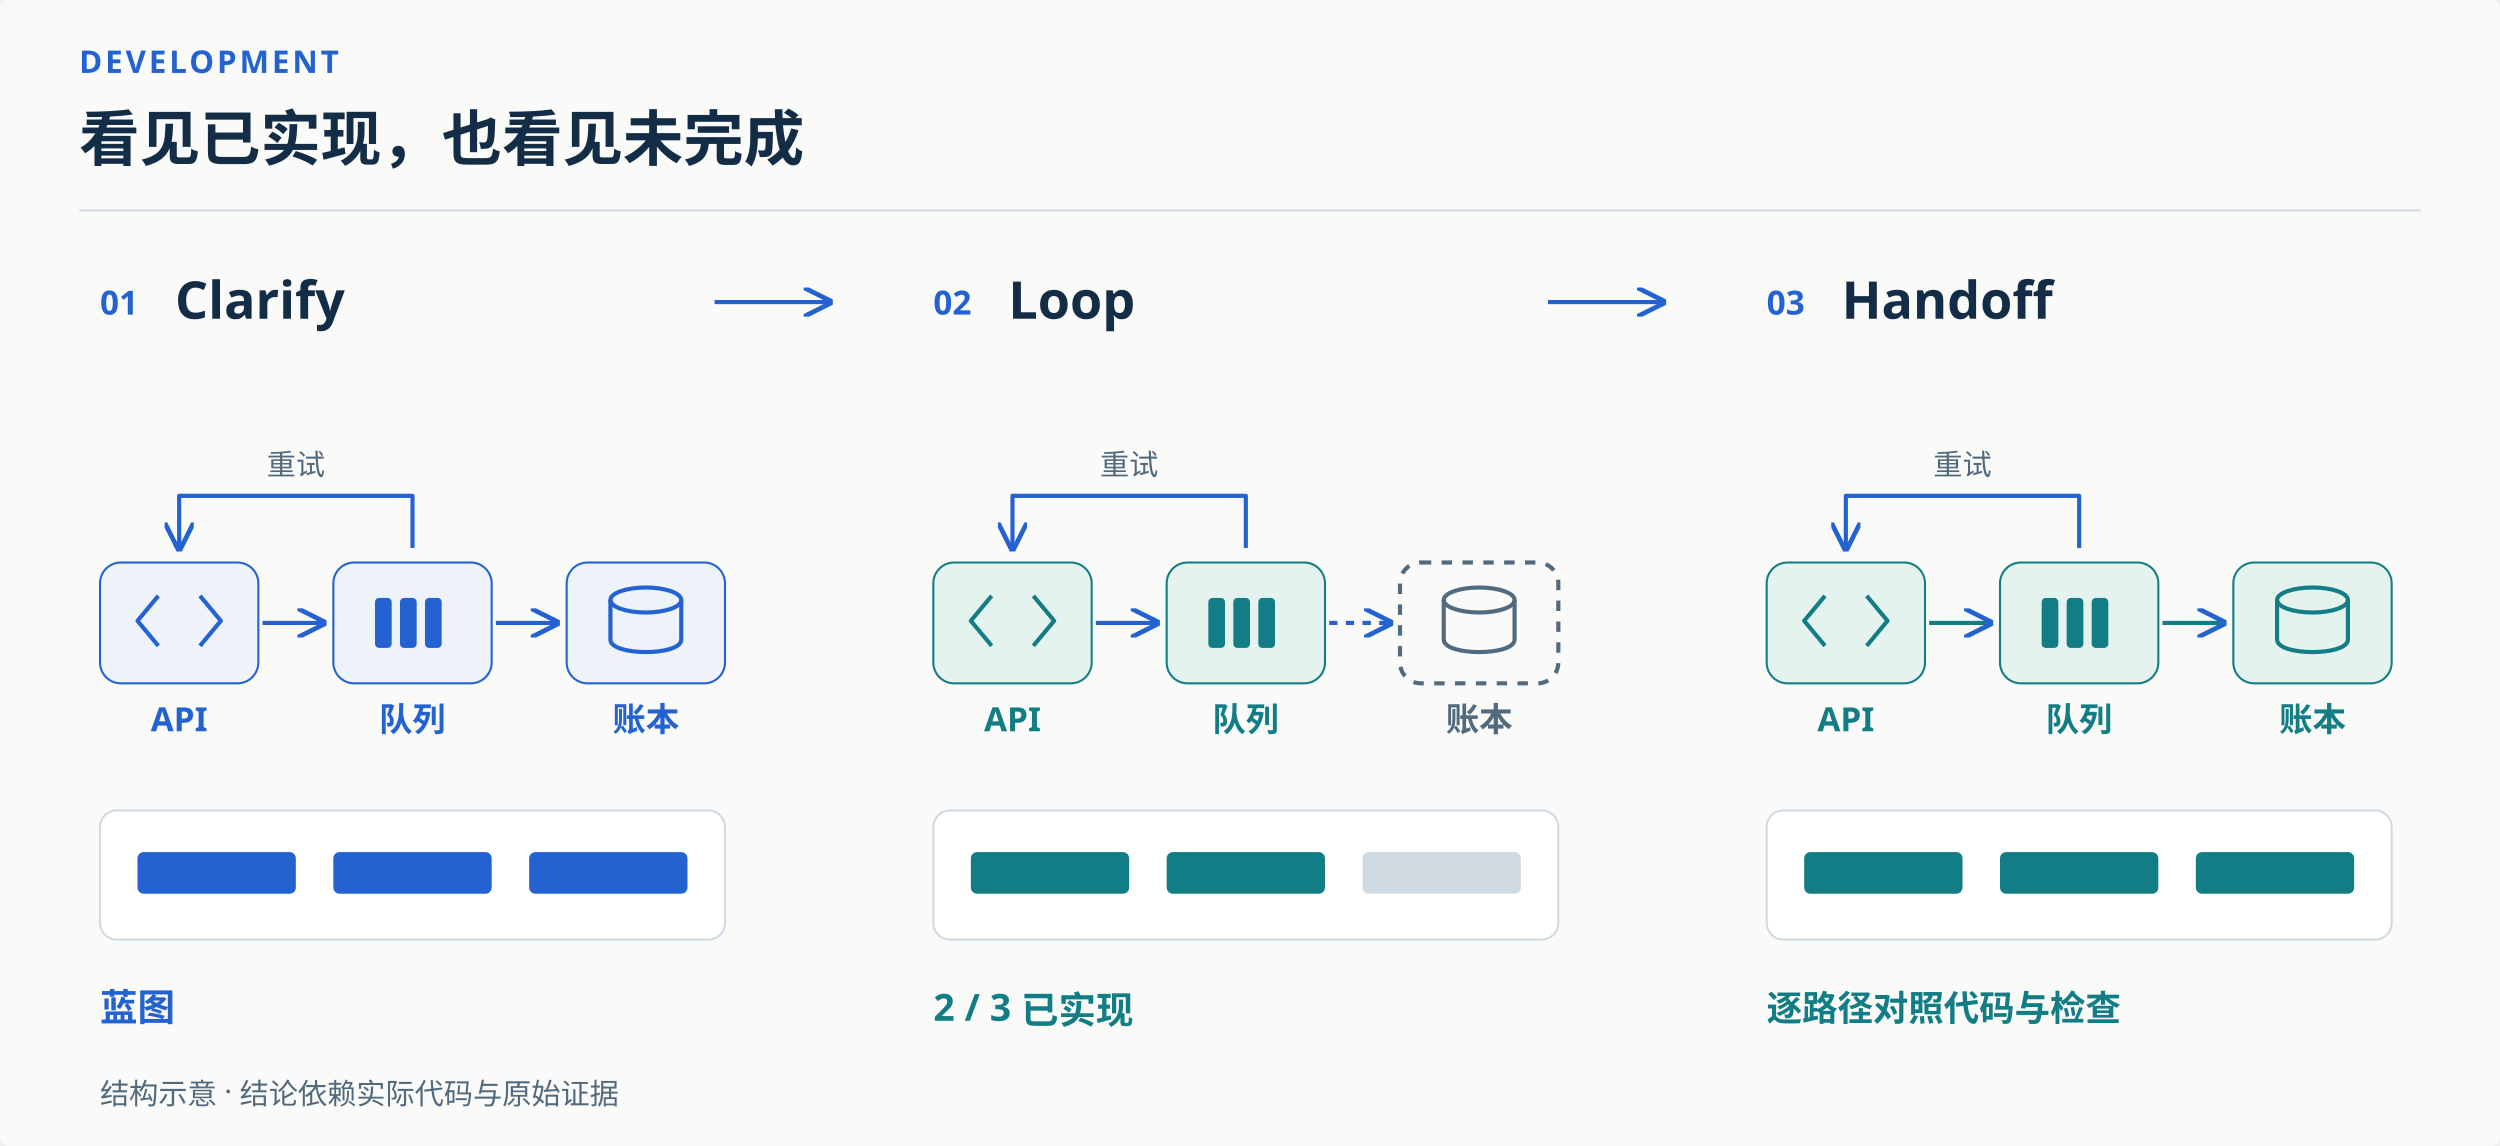
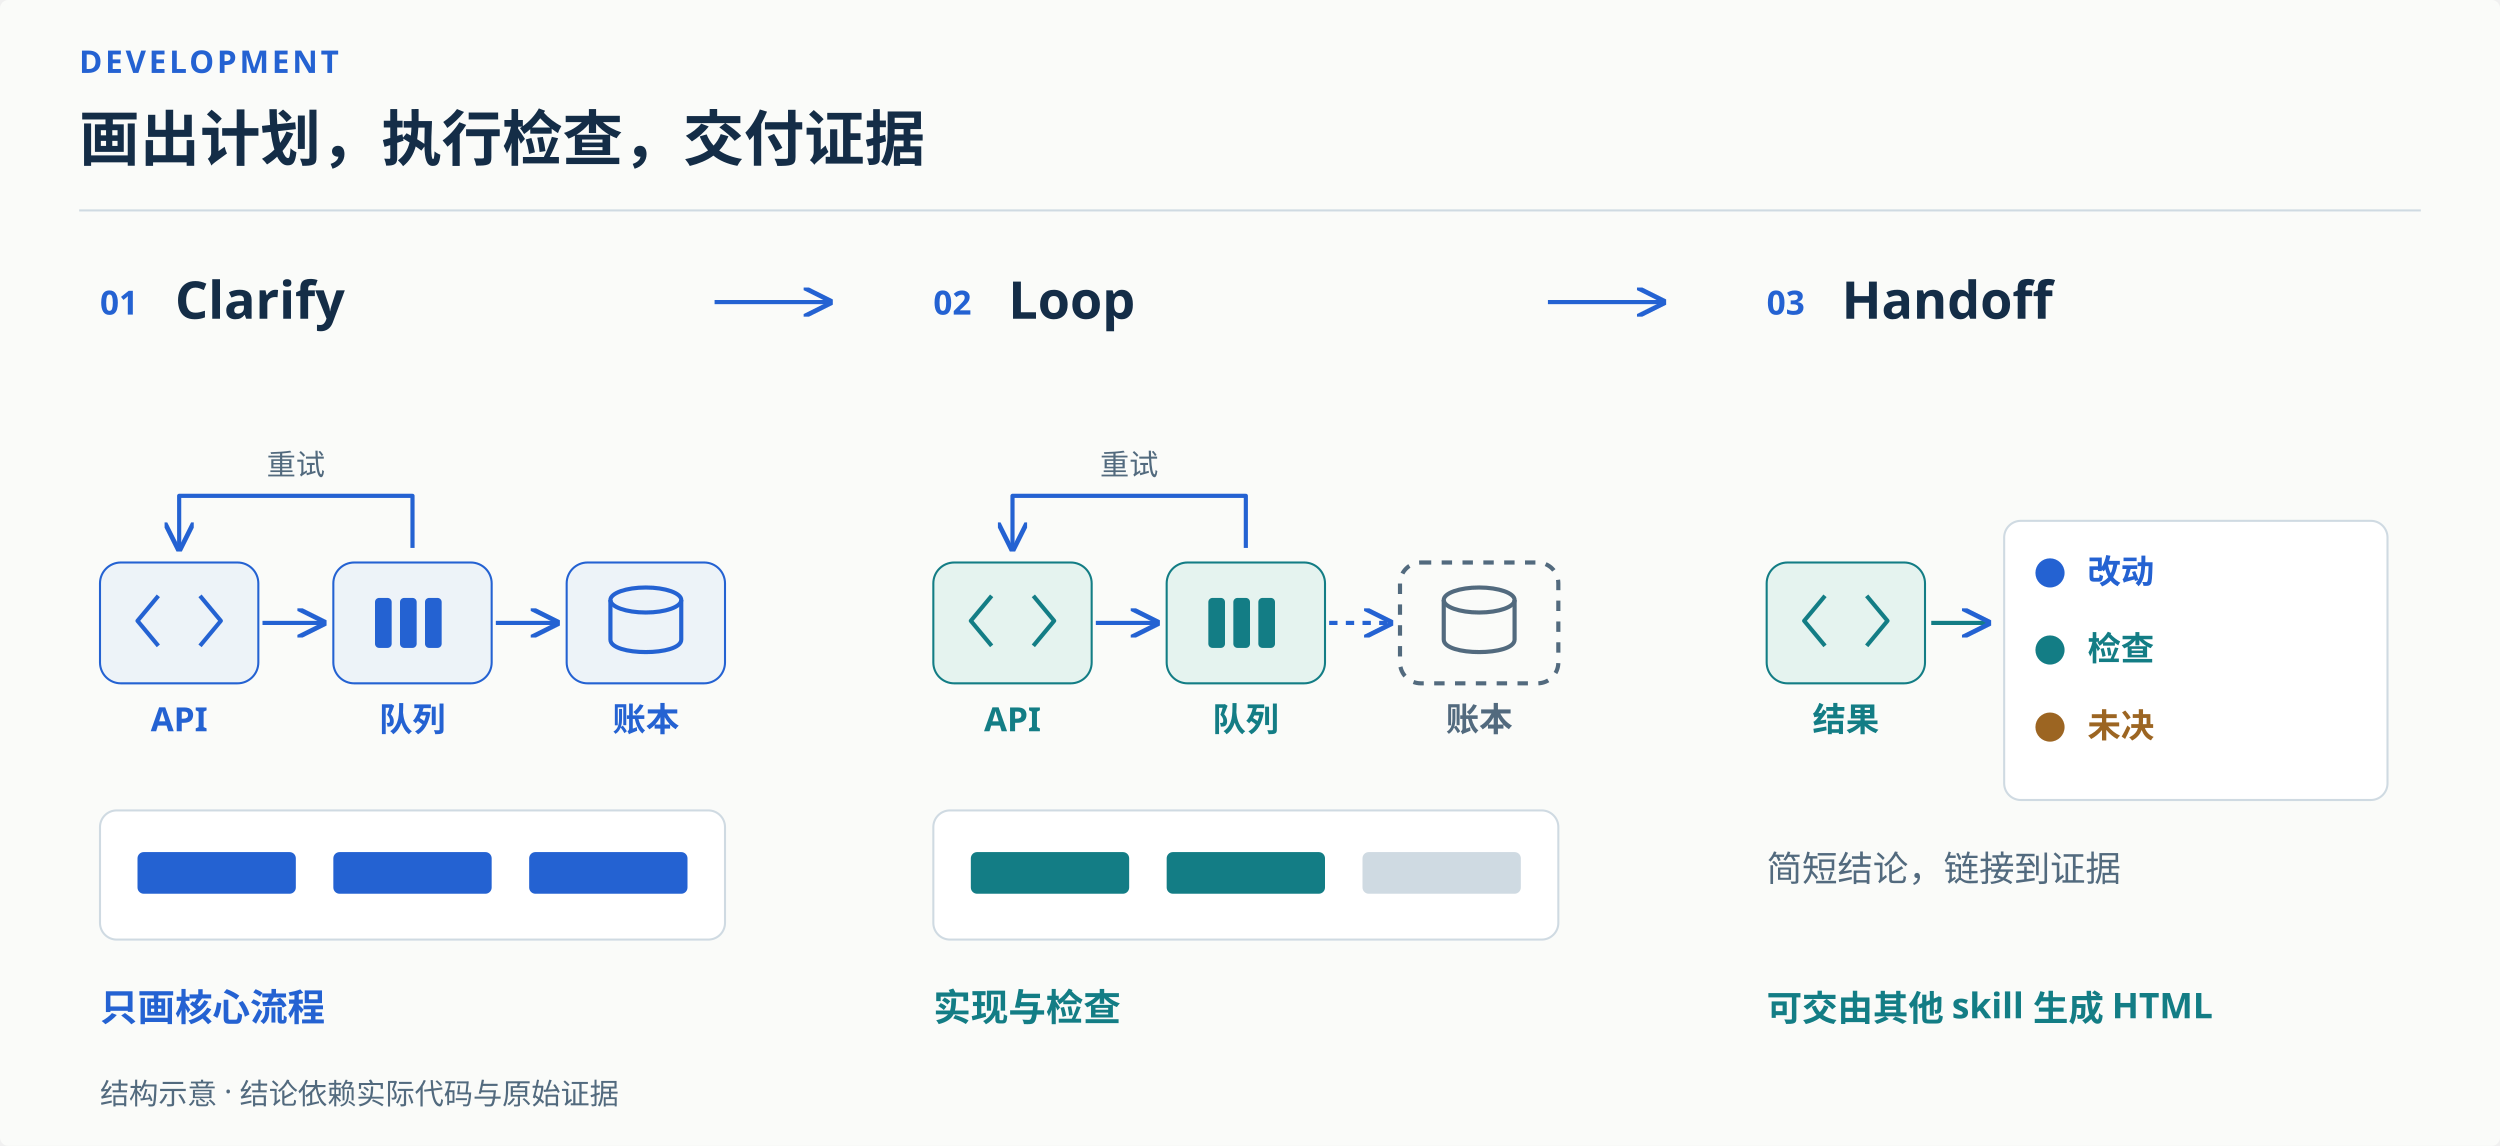
<svg xmlns="http://www.w3.org/2000/svg" width="1200" height="550" viewBox="0 0 1200 550" role="img" aria-labelledby="title desc">
  <defs>
    <marker id="arrow" viewBox="0 0 8 8" refX="7" refY="4" markerWidth="7" markerHeight="7" orient="auto-start-reverse">
      <path d="M0 0 8 4 0 8" fill="none" stroke="#2462d2" stroke-width="1.3" />
    </marker>
    <pattern id="grid" width="24" height="24" patternUnits="userSpaceOnUse">
      <path d="M24 0H0V24" fill="none" stroke="#dce6ed" stroke-width="0.7" />
    </pattern>
  </defs>
  <rect width="1200" height="550" rx="4" fill="#fafbf9" />
  <text x="38" y="35" fill="#2462d2" font-family="-apple-system, BlinkMacSystemFont, 'Segoe UI', 'Noto Sans', Helvetica, Arial, 'PingFang SC', 'Microsoft YaHei', sans-serif" font-size="15" font-weight="650" text-anchor="start" letter-spacing="1.4">DEVELOPMENT</text>
-   <text x="38" y="77" fill="#142d47" font-family="-apple-system, BlinkMacSystemFont, 'Segoe UI', 'Noto Sans', Helvetica, Arial, 'PingFang SC', 'Microsoft YaHei', sans-serif" font-size="29" font-weight="650" text-anchor="start">看见已实现，也看见未完成</text>
+   <text x="38" y="77" fill="#142d47" font-family="-apple-system, BlinkMacSystemFont, 'Segoe UI', 'Noto Sans', Helvetica, Arial, 'PingFang SC', 'Microsoft YaHei', sans-serif" font-size="29" font-weight="650" text-anchor="start">画出计划，执行检查，交付证据</text>
  <path d="M38 101L1162 101" fill="none" stroke="#cfdae2" stroke-width="1" />
  <text x="48" y="151" fill="#2462d2" font-family="-apple-system, BlinkMacSystemFont, 'Segoe UI', 'Noto Sans', Helvetica, Arial, 'PingFang SC', 'Microsoft YaHei', sans-serif" font-size="16" font-weight="650" text-anchor="start">01</text>
  <text x="84" y="153" fill="#142d47" font-family="-apple-system, BlinkMacSystemFont, 'Segoe UI', 'Noto Sans', Helvetica, Arial, 'PingFang SC', 'Microsoft YaHei', sans-serif" font-size="25" font-weight="650" text-anchor="start">Clarify</text>
  <path d="M343 145L398 145" fill="none" stroke="#2462d2" stroke-width="2" marker-end="url(#arrow)" />
  <text x="448" y="151" fill="#2462d2" font-family="-apple-system, BlinkMacSystemFont, 'Segoe UI', 'Noto Sans', Helvetica, Arial, 'PingFang SC', 'Microsoft YaHei', sans-serif" font-size="16" font-weight="650" text-anchor="start">02</text>
  <text x="484" y="153" fill="#142d47" font-family="-apple-system, BlinkMacSystemFont, 'Segoe UI', 'Noto Sans', Helvetica, Arial, 'PingFang SC', 'Microsoft YaHei', sans-serif" font-size="25" font-weight="650" text-anchor="start">Loop</text>
  <path d="M743 145L798 145" fill="none" stroke="#2462d2" stroke-width="2" marker-end="url(#arrow)" />
  <text x="848" y="151" fill="#2462d2" font-family="-apple-system, BlinkMacSystemFont, 'Segoe UI', 'Noto Sans', Helvetica, Arial, 'PingFang SC', 'Microsoft YaHei', sans-serif" font-size="16" font-weight="650" text-anchor="start">03</text>
  <text x="884" y="153" fill="#142d47" font-family="-apple-system, BlinkMacSystemFont, 'Segoe UI', 'Noto Sans', Helvetica, Arial, 'PingFang SC', 'Microsoft YaHei', sans-serif" font-size="25" font-weight="650" text-anchor="start">Handoff</text>
  <rect x="48" y="270" width="76" height="58" rx="10" fill="#edf3f8" stroke="#2462d2" />
  <path d="M76 286l-10 12 10 12M96 286l10 12 -10 12" fill="none" stroke="#2462d2" stroke-width="2" stroke-linejoin="round" />
  <text x="86" y="351" fill="#2462d2" font-family="-apple-system, BlinkMacSystemFont, 'Segoe UI', 'Noto Sans', Helvetica, Arial, 'PingFang SC', 'Microsoft YaHei', sans-serif" font-size="16" font-weight="550" text-anchor="middle">API</text>
  <path d="M126 299L155 299" fill="none" stroke="#2462d2" stroke-width="2" marker-end="url(#arrow)" />
  <rect x="160" y="270" width="76" height="58" rx="10" fill="#edf3f8" stroke="#2462d2" />
  <rect x="180" y="287" width="8" height="24" rx="2" fill="#2462d2" />
  <rect x="192" y="287" width="8" height="24" rx="2" fill="#2462d2" />
  <rect x="204" y="287" width="8" height="24" rx="2" fill="#2462d2" />
  <text x="198" y="351" fill="#2462d2" font-family="-apple-system, BlinkMacSystemFont, 'Segoe UI', 'Noto Sans', Helvetica, Arial, 'PingFang SC', 'Microsoft YaHei', sans-serif" font-size="16" font-weight="550" text-anchor="middle">队列</text>
  <path d="M238 299L267 299" fill="none" stroke="#2462d2" stroke-width="2" marker-end="url(#arrow)" />
  <rect x="272" y="270" width="76" height="58" rx="10" fill="#edf3f8" stroke="#2462d2" />
  <ellipse cx="310" cy="288" rx="17" ry="6" fill="none" stroke="#2462d2" stroke-width="2" />
  <path d="M293 288v19c0 8 34 8 34 0V288" fill="none" stroke="#2462d2" stroke-width="2" stroke-linejoin="round" />
  <text x="310" y="351" fill="#2462d2" font-family="-apple-system, BlinkMacSystemFont, 'Segoe UI', 'Noto Sans', Helvetica, Arial, 'PingFang SC', 'Microsoft YaHei', sans-serif" font-size="16" font-weight="550" text-anchor="middle">账本</text>
  <path d="M198 263v-25H86v25" fill="none" stroke="#2462d2" stroke-width="2" stroke-linejoin="round" marker-end="url(#arrow)" />
  <text x="142" y="228" fill="#526a7e" font-family="-apple-system, BlinkMacSystemFont, 'Segoe UI', 'Noto Sans', Helvetica, Arial, 'PingFang SC', 'Microsoft YaHei', sans-serif" font-size="14" font-weight="400" text-anchor="middle">重试</text>
  <rect x="448" y="270" width="76" height="58" rx="10" fill="#e5f3ef" stroke="#137d85" />
  <path d="M476 286l-10 12 10 12M496 286l10 12 -10 12" fill="none" stroke="#137d85" stroke-width="2" stroke-linejoin="round" />
  <text x="486" y="351" fill="#137d85" font-family="-apple-system, BlinkMacSystemFont, 'Segoe UI', 'Noto Sans', Helvetica, Arial, 'PingFang SC', 'Microsoft YaHei', sans-serif" font-size="16" font-weight="550" text-anchor="middle">API</text>
  <path d="M526 299L555 299" fill="none" stroke="#2462d2" stroke-width="2" marker-end="url(#arrow)" />
  <rect x="560" y="270" width="76" height="58" rx="10" fill="#e5f3ef" stroke="#137d85" />
  <rect x="580" y="287" width="8" height="24" rx="2" fill="#137d85" />
  <rect x="592" y="287" width="8" height="24" rx="2" fill="#137d85" />
  <rect x="604" y="287" width="8" height="24" rx="2" fill="#137d85" />
  <text x="598" y="351" fill="#137d85" font-family="-apple-system, BlinkMacSystemFont, 'Segoe UI', 'Noto Sans', Helvetica, Arial, 'PingFang SC', 'Microsoft YaHei', sans-serif" font-size="16" font-weight="550" text-anchor="middle">队列</text>
  <path d="M638 299L667 299" fill="none" stroke="#2462d2" stroke-width="2" stroke-dasharray="4 4" marker-end="url(#arrow)" />
  <rect x="672" y="270" width="76" height="58" rx="10" fill="#fafbf9" stroke="#526a7e" stroke-width="2" stroke-dasharray="5 5" />
  <ellipse cx="710" cy="288" rx="17" ry="6" fill="none" stroke="#526a7e" stroke-width="2" />
  <path d="M693 288v19c0 8 34 8 34 0V288" fill="none" stroke="#526a7e" stroke-width="2" stroke-linejoin="round" />
  <text x="710" y="351" fill="#526a7e" font-family="-apple-system, BlinkMacSystemFont, 'Segoe UI', 'Noto Sans', Helvetica, Arial, 'PingFang SC', 'Microsoft YaHei', sans-serif" font-size="16" font-weight="550" text-anchor="middle">账本</text>
  <path d="M598 263v-25H486v25" fill="none" stroke="#2462d2" stroke-width="2" stroke-linejoin="round" marker-end="url(#arrow)" />
  <text x="542" y="228" fill="#526a7e" font-family="-apple-system, BlinkMacSystemFont, 'Segoe UI', 'Noto Sans', Helvetica, Arial, 'PingFang SC', 'Microsoft YaHei', sans-serif" font-size="14" font-weight="400" text-anchor="middle">重试</text>
  <rect x="848" y="270" width="76" height="58" rx="10" fill="#e5f3ef" stroke="#137d85" />
  <path d="M876 286l-10 12 10 12M896 286l10 12 -10 12" fill="none" stroke="#137d85" stroke-width="2" stroke-linejoin="round" />
-   <text x="886" y="351" fill="#137d85" font-family="-apple-system, BlinkMacSystemFont, 'Segoe UI', 'Noto Sans', Helvetica, Arial, 'PingFang SC', 'Microsoft YaHei', sans-serif" font-size="16" font-weight="550" text-anchor="middle">API</text>
-   <path d="M926 299L955 299" fill="none" stroke="#137d85" stroke-width="2" marker-end="url(#arrow)" />
-   <rect x="960" y="270" width="76" height="58" rx="10" fill="#e5f3ef" stroke="#137d85" />
-   <rect x="980" y="287" width="8" height="24" rx="2" fill="#137d85" />
-   <rect x="992" y="287" width="8" height="24" rx="2" fill="#137d85" />
-   <rect x="1004" y="287" width="8" height="24" rx="2" fill="#137d85" />
-   <text x="998" y="351" fill="#137d85" font-family="-apple-system, BlinkMacSystemFont, 'Segoe UI', 'Noto Sans', Helvetica, Arial, 'PingFang SC', 'Microsoft YaHei', sans-serif" font-size="16" font-weight="550" text-anchor="middle">队列</text>
-   <path d="M1038 299L1067 299" fill="none" stroke="#137d85" stroke-width="2" marker-end="url(#arrow)" />
-   <rect x="1072" y="270" width="76" height="58" rx="10" fill="#e5f3ef" stroke="#137d85" />
-   <ellipse cx="1110" cy="288" rx="17" ry="6" fill="none" stroke="#137d85" stroke-width="2" />
-   <path d="M1093 288v19c0 8 34 8 34 0V288" fill="none" stroke="#137d85" stroke-width="2" stroke-linejoin="round" />
-   <text x="1110" y="351" fill="#137d85" font-family="-apple-system, BlinkMacSystemFont, 'Segoe UI', 'Noto Sans', Helvetica, Arial, 'PingFang SC', 'Microsoft YaHei', sans-serif" font-size="16" font-weight="550" text-anchor="middle">账本</text>
-   <path d="M998 263v-25H886v25" fill="none" stroke="#2462d2" stroke-width="2" stroke-linejoin="round" marker-end="url(#arrow)" />
-   <text x="942" y="228" fill="#526a7e" font-family="-apple-system, BlinkMacSystemFont, 'Segoe UI', 'Noto Sans', Helvetica, Arial, 'PingFang SC', 'Microsoft YaHei', sans-serif" font-size="14" font-weight="400" text-anchor="middle">重试</text>
+   <text x="886" y="351" fill="#137d85" font-family="-apple-system, BlinkMacSystemFont, 'Segoe UI', 'Noto Sans', Helvetica, Arial, 'PingFang SC', 'Microsoft YaHei', sans-serif" font-size="16" font-weight="550" text-anchor="middle">结果</text>
+   <path d="M927 299L954 299" fill="none" stroke="#137d85" stroke-width="2" marker-end="url(#arrow)" />
+   <rect x="962" y="250" width="184" height="134" rx="8" fill="white" stroke="#cfdae2" />
+   <circle cx="984" cy="275" r="7" fill="#2462d2" />
+   <text x="1002" y="280" fill="#2462d2" font-family="-apple-system, BlinkMacSystemFont, 'Segoe UI', 'Noto Sans', Helvetica, Arial, 'PingFang SC', 'Microsoft YaHei', sans-serif" font-size="16" font-weight="550" text-anchor="start">改动</text>
+   <circle cx="984" cy="312" r="7" fill="#137d85" />
+   <text x="1002" y="317" fill="#137d85" font-family="-apple-system, BlinkMacSystemFont, 'Segoe UI', 'Noto Sans', Helvetica, Arial, 'PingFang SC', 'Microsoft YaHei', sans-serif" font-size="16" font-weight="550" text-anchor="start">检查</text>
+   <circle cx="984" cy="349" r="7" fill="#9c6522" />
+   <text x="1002" y="354" fill="#9c6522" font-family="-apple-system, BlinkMacSystemFont, 'Segoe UI', 'Noto Sans', Helvetica, Arial, 'PingFang SC', 'Microsoft YaHei', sans-serif" font-size="16" font-weight="550" text-anchor="start">未决</text>
  <rect x="48" y="389" width="300" height="62" rx="8" fill="white" stroke="#cfdae2" />
  <rect x="66" y="409" width="76" height="20" rx="3" fill="#2462d2" />
  <rect x="160" y="409" width="76" height="20" rx="3" fill="#2462d2" />
  <rect x="254" y="409" width="76" height="20" rx="3" fill="#2462d2" />
  <rect x="448" y="389" width="300" height="62" rx="8" fill="white" stroke="#cfdae2" />
  <rect x="466" y="409" width="76" height="20" rx="3" fill="#137d85" />
  <rect x="560" y="409" width="76" height="20" rx="3" fill="#137d85" />
  <rect x="654" y="409" width="76" height="20" rx="3" fill="#cfdae2" />
-   <rect x="848" y="389" width="300" height="62" rx="8" fill="white" stroke="#cfdae2" />
-   <rect x="866" y="409" width="76" height="20" rx="3" fill="#137d85" />
-   <rect x="960" y="409" width="76" height="20" rx="3" fill="#137d85" />
-   <rect x="1054" y="409" width="76" height="20" rx="3" fill="#137d85" />
-   <text x="48" y="490" fill="#2462d2" font-family="-apple-system, BlinkMacSystemFont, 'Segoe UI', 'Noto Sans', Helvetica, Arial, 'PingFang SC', 'Microsoft YaHei', sans-serif" font-size="18" font-weight="600" text-anchor="start">蓝图</text>
-   <text x="448" y="490" fill="#137d85" font-family="-apple-system, BlinkMacSystemFont, 'Segoe UI', 'Noto Sans', Helvetica, Arial, 'PingFang SC', 'Microsoft YaHei', sans-serif" font-size="18" font-weight="600" text-anchor="start">2 / 3 已实现</text>
-   <text x="848" y="490" fill="#137d85" font-family="-apple-system, BlinkMacSystemFont, 'Segoe UI', 'Noto Sans', Helvetica, Arial, 'PingFang SC', 'Microsoft YaHei', sans-serif" font-size="17" font-weight="600" text-anchor="start">逐路径对照代码与检查</text>
+   <text x="848" y="423" fill="#526a7e" font-family="-apple-system, BlinkMacSystemFont, 'Segoe UI', 'Noto Sans', Helvetica, Arial, 'PingFang SC', 'Microsoft YaHei', sans-serif" font-size="17" font-weight="400" text-anchor="start">简短结论，链接到证据</text>
+   <text x="48" y="490" fill="#2462d2" font-family="-apple-system, BlinkMacSystemFont, 'Segoe UI', 'Noto Sans', Helvetica, Arial, 'PingFang SC', 'Microsoft YaHei', sans-serif" font-size="18" font-weight="600" text-anchor="start">只画核心流程</text>
+   <text x="448" y="490" fill="#137d85" font-family="-apple-system, BlinkMacSystemFont, 'Segoe UI', 'Noto Sans', Helvetica, Arial, 'PingFang SC', 'Microsoft YaHei', sans-serif" font-size="18" font-weight="600" text-anchor="start">实现与检查</text>
+   <text x="848" y="490" fill="#137d85" font-family="-apple-system, BlinkMacSystemFont, 'Segoe UI', 'Noto Sans', Helvetica, Arial, 'PingFang SC', 'Microsoft YaHei', sans-serif" font-size="17" font-weight="600" text-anchor="start">可交由其他 skill 生成 HTML</text>
  <text x="48" y="530" fill="#526a7e" font-family="-apple-system, BlinkMacSystemFont, 'Segoe UI', 'Noto Sans', Helvetica, Arial, 'PingFang SC', 'Microsoft YaHei', sans-serif" font-size="14" font-weight="400" text-anchor="start">结构示意 · 结论依赖实际代码与原始证据</text>
</svg>
